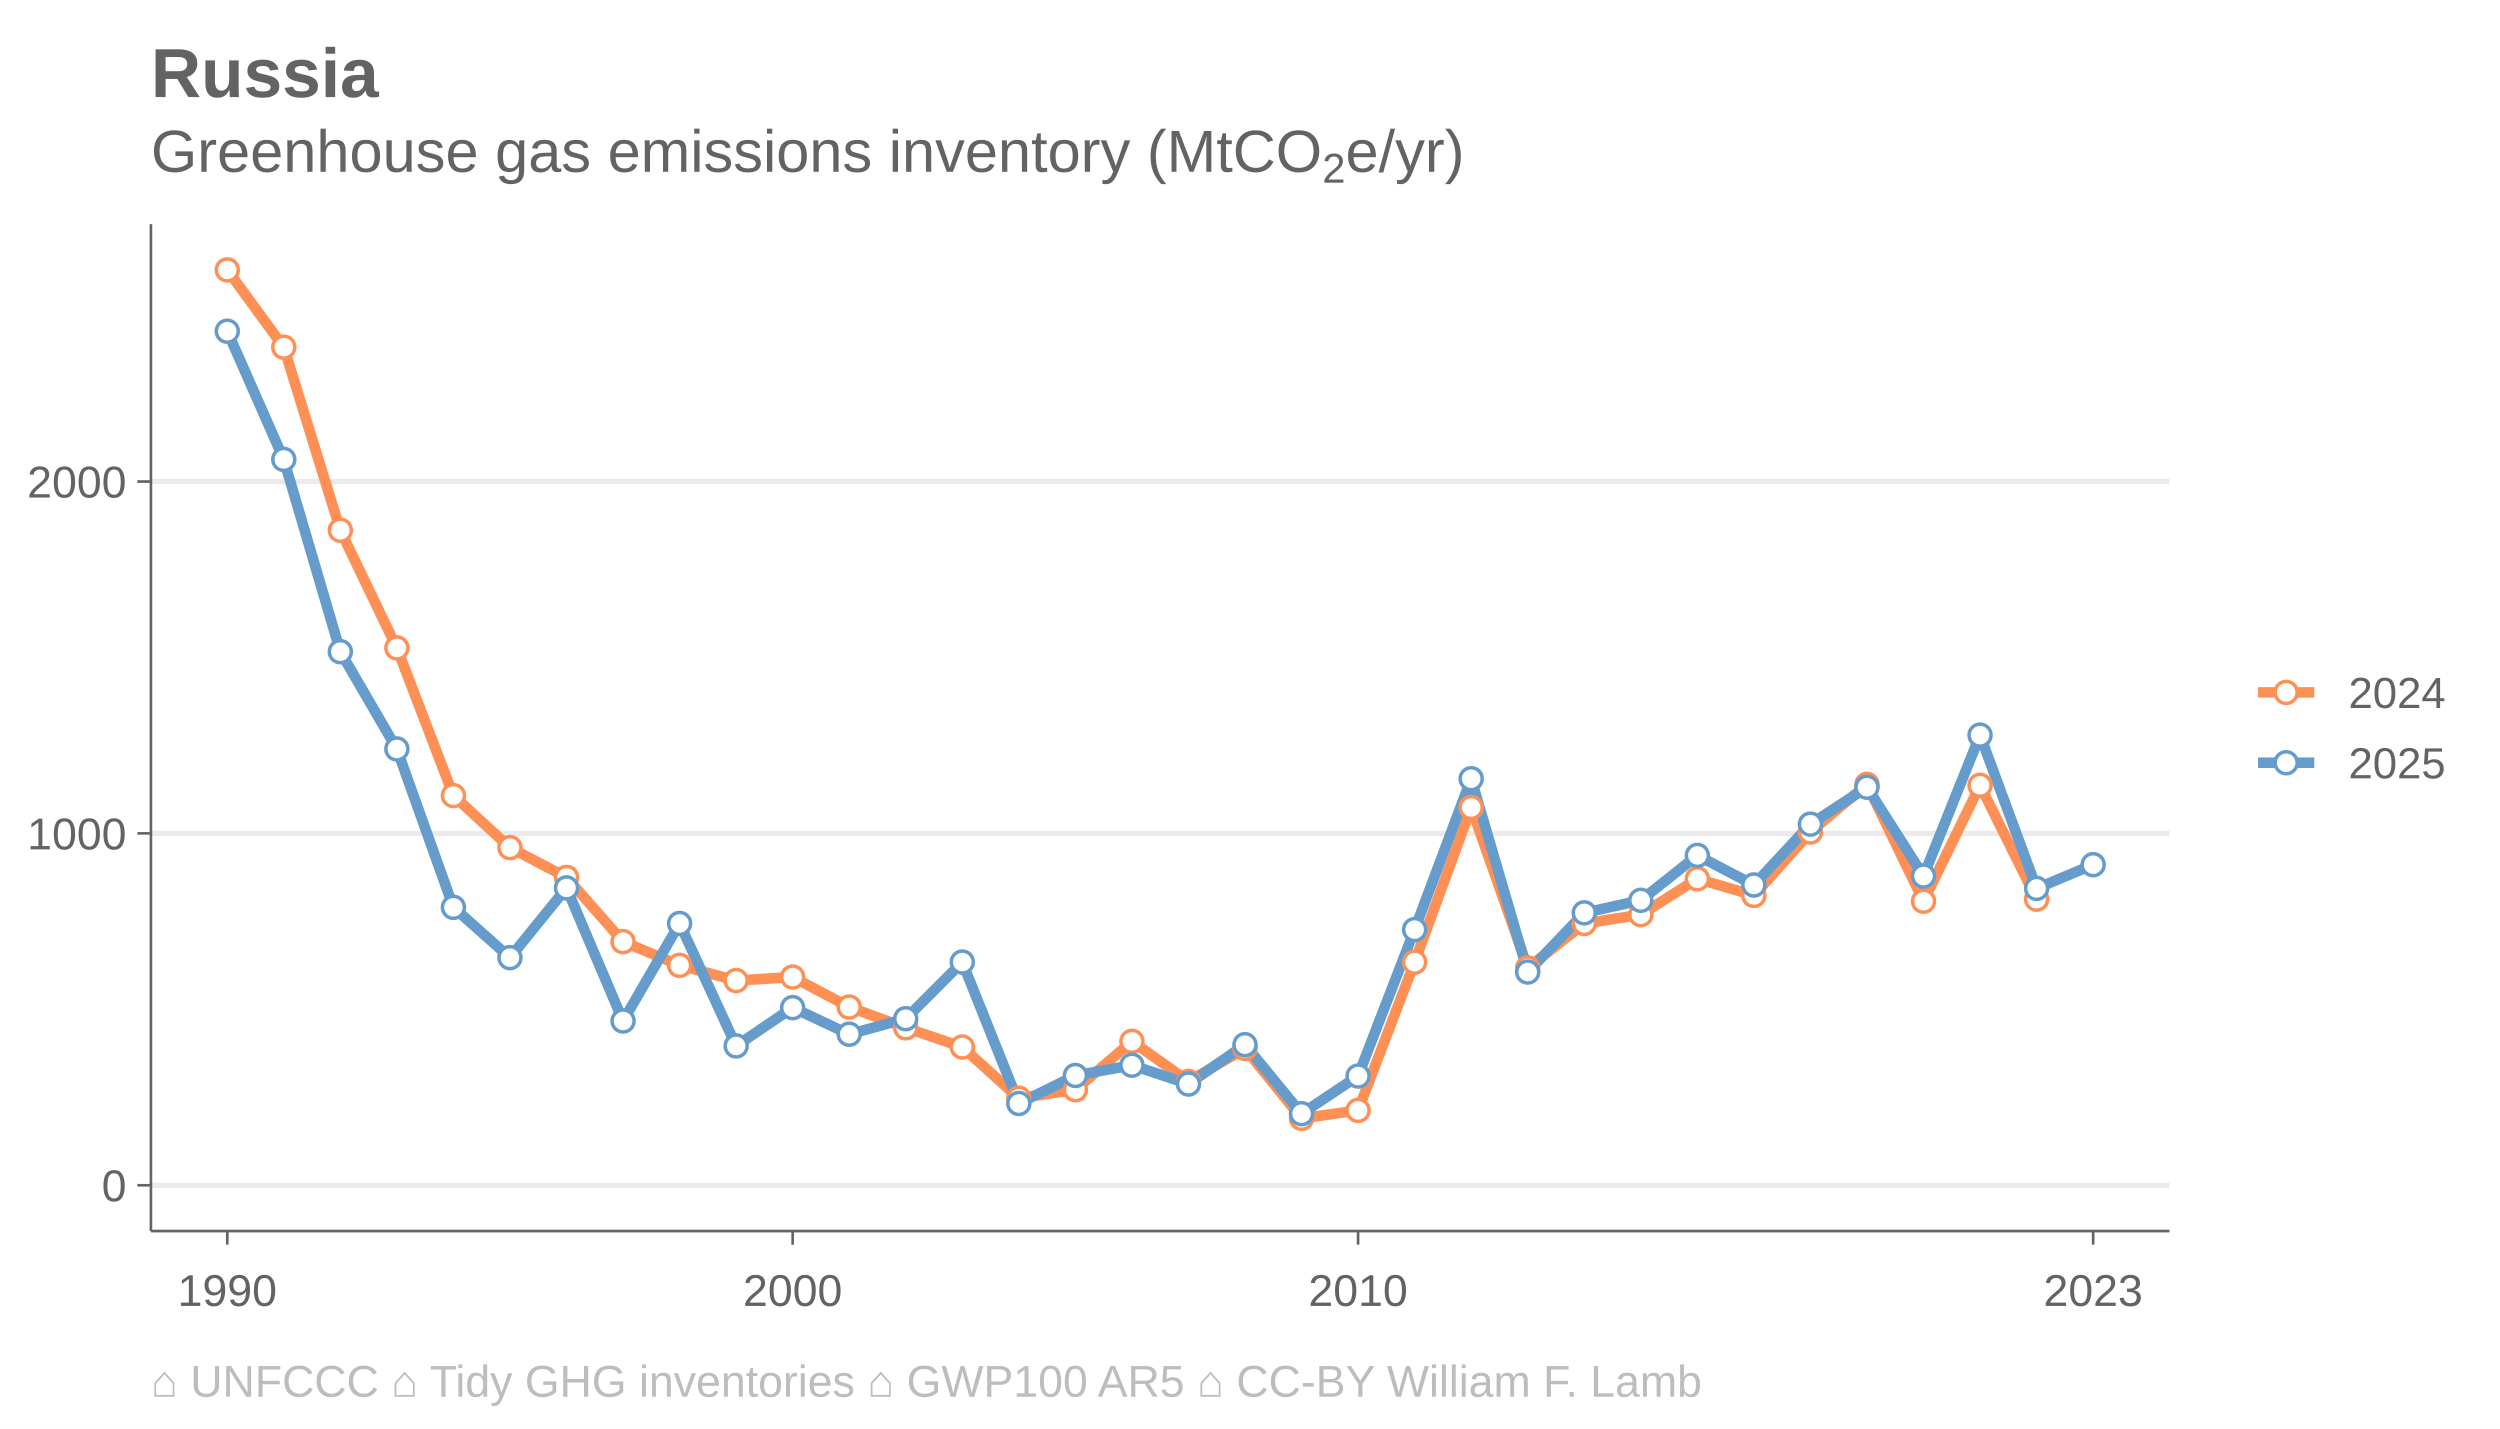
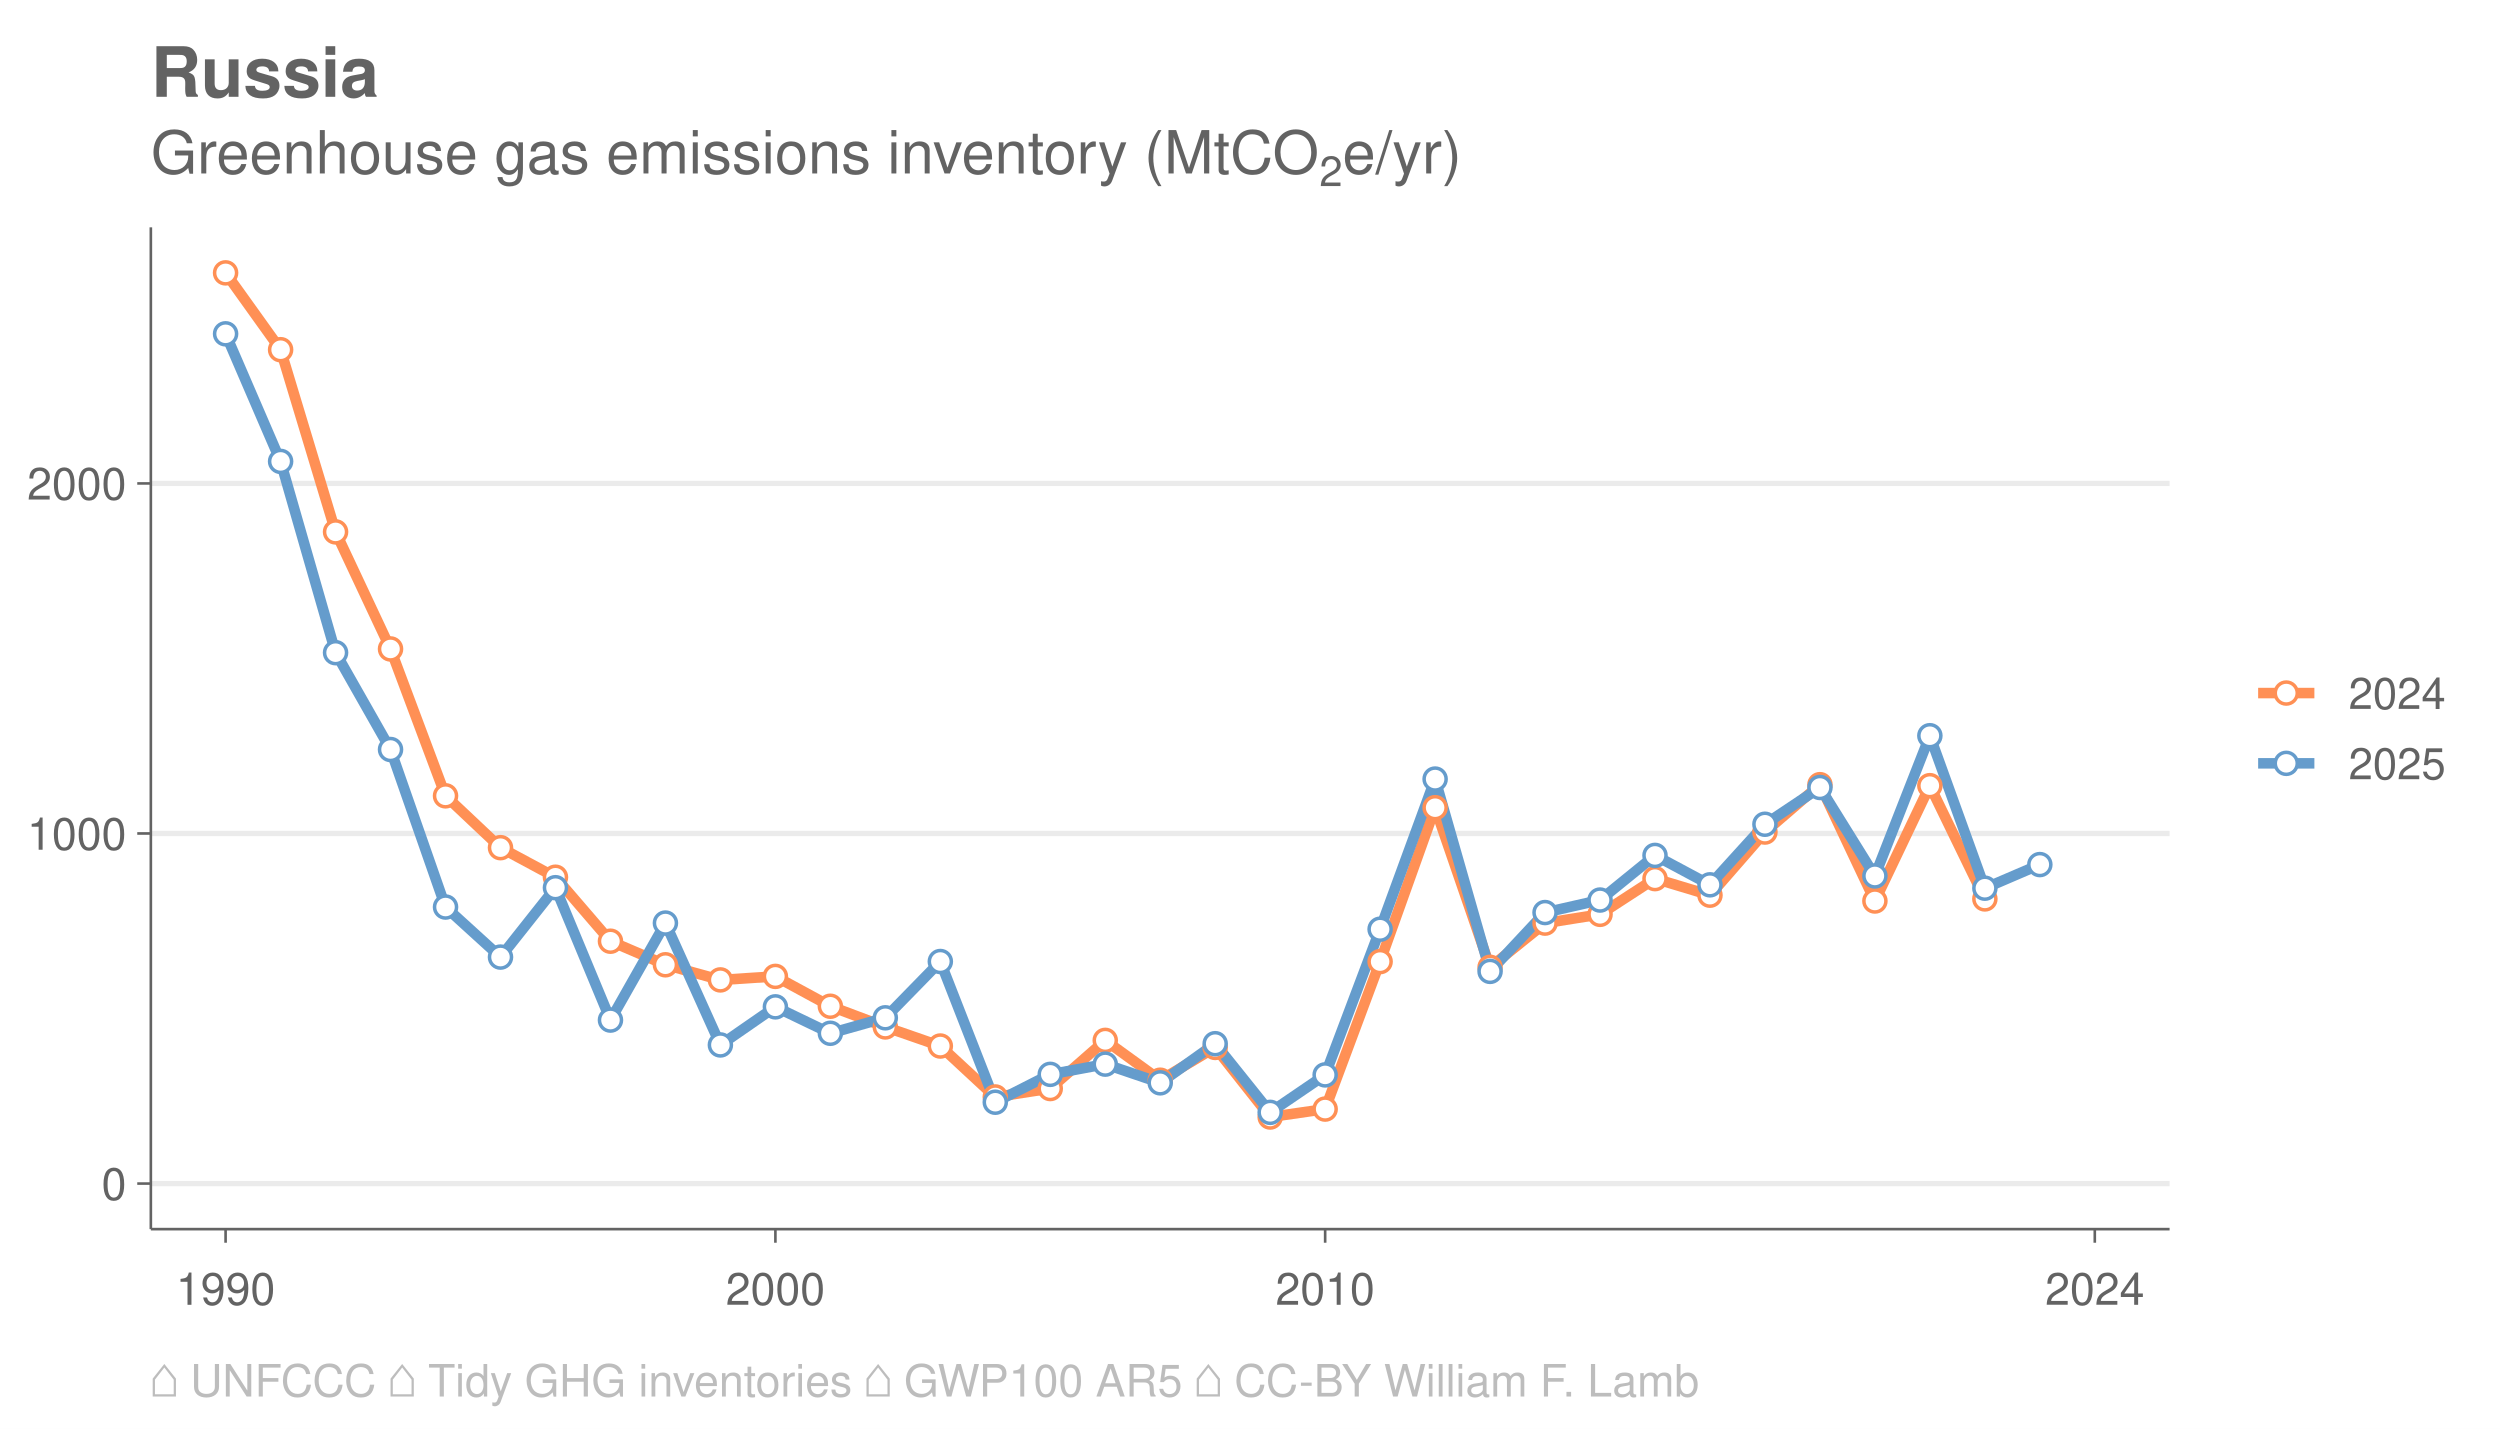
- <svg xmlns="http://www.w3.org/2000/svg" class="svglite" width="504.00pt" height="288.00pt" viewBox="0 0 504.00 288.00">
-   <defs>
-     <style type="text/css">
+ <svg xmlns="http://www.w3.org/2000/svg" width="504.00pt" height="288.00pt" viewBox="0 0 504.00 288.00">
+   <g class="svglite">
+     <defs>
+       <style type="text/css">
    .svglite line, .svglite polyline, .svglite polygon, .svglite path, .svglite rect, .svglite circle {
      fill: none;
      stroke: #000000;
      stroke-linecap: round;
      stroke-linejoin: round;
      stroke-miterlimit: 10.00;
    }
    .svglite text {
      white-space: pre;
    }
+     .svglite g.glyphgroup path {
+       fill: inherit;
+       stroke: none;
+     }
  </style>
-   </defs>
-   <rect width="100%" height="100%" style="stroke: none; fill: #FFFFFF;" />
-   <defs>
-     <clipPath id="cpMC4wMHw1MDQuMDB8MC4wMHwyODguMDA=">
-       <rect x="0.00" y="0.00" width="504.00" height="288.00" />
-     </clipPath>
-   </defs>
-   <g clip-path="url(#cpMC4wMHw1MDQuMDB8MC4wMHwyODguMDA=)">
-     <rect x="0" y="0.00" width="504.00" height="288.00" style="stroke-width: 1.07; stroke: #FFFFFF; fill: #FFFFFF;" />
-   </g>
-   <defs>
-     <clipPath id="cpMzAuNDN8NDM3LjM3fDQ1LjE5fDI0OC4xOA==">
-       <rect x="30.43" y="45.19" width="406.94" height="202.99" />
-     </clipPath>
-   </defs>
-   <g clip-path="url(#cpMzAuNDN8NDM3LjM3fDQ1LjE5fDI0OC4xOA==)">
-     <polyline points="30.43,238.95 437.37,238.95 " style="stroke-width: 1.07; stroke: #EBEBEB; stroke-linecap: butt;" />
-     <polyline points="30.43,168.01 437.37,168.01 " style="stroke-width: 1.07; stroke: #EBEBEB; stroke-linecap: butt;" />
-     <polyline points="30.43,97.08 437.37,97.08 " style="stroke-width: 1.07; stroke: #EBEBEB; stroke-linecap: butt;" />
-     <polyline points="45.82,54.41 57.21,69.99 68.61,106.90 80.01,130.62 91.41,160.39 102.81,170.88 114.21,176.88 125.61,189.84 137.01,194.61 148.41,197.68 159.80,196.97 171.20,203.02 182.60,207.21 194.00,211.08 205.40,221.40 216.80,219.69 228.20,209.94 239.60,218.01 250.99,211.36 262.39,225.46 273.79,223.85 285.19,193.97 296.59,162.78 307.99,195.13 319.39,186.18 330.79,184.40 342.19,177.16 353.58,180.52 364.98,167.73 376.38,158.12 387.78,181.69 399.18,158.32 410.58,181.27 " style="stroke-width: 2.13; stroke: #FF9055; stroke-linecap: butt;" />
-     <polyline points="45.82,66.77 57.21,92.62 68.61,131.38 80.01,150.99 91.41,182.92 102.81,193.06 114.21,179.00 125.61,205.83 137.01,186.17 148.41,210.86 159.80,203.14 171.20,208.50 182.60,205.37 194.00,193.95 205.40,222.46 216.80,216.82 228.20,214.75 239.60,218.54 250.99,210.61 262.39,224.52 273.79,216.93 285.19,187.41 296.59,156.99 307.99,195.96 319.39,184.03 330.79,181.50 342.19,172.45 353.58,178.41 364.98,166.15 376.38,158.70 387.78,176.61 399.18,148.20 410.58,179.10 421.98,174.32 " style="stroke-width: 2.13; stroke: #659CCC; stroke-linecap: butt;" />
-     <circle cx="45.82" cy="54.41" r="2.22" style="stroke-width: 0.71; stroke: #FF9055; fill: #FFFFFF;" />
-     <circle cx="45.82" cy="66.77" r="2.22" style="stroke-width: 0.71; stroke: #659CCC; fill: #FFFFFF;" />
-     <circle cx="57.21" cy="69.99" r="2.22" style="stroke-width: 0.71; stroke: #FF9055; fill: #FFFFFF;" />
-     <circle cx="57.21" cy="92.62" r="2.22" style="stroke-width: 0.71; stroke: #659CCC; fill: #FFFFFF;" />
-     <circle cx="68.61" cy="106.90" r="2.22" style="stroke-width: 0.71; stroke: #FF9055; fill: #FFFFFF;" />
-     <circle cx="68.61" cy="131.38" r="2.22" style="stroke-width: 0.71; stroke: #659CCC; fill: #FFFFFF;" />
-     <circle cx="80.01" cy="130.62" r="2.22" style="stroke-width: 0.71; stroke: #FF9055; fill: #FFFFFF;" />
-     <circle cx="80.01" cy="150.99" r="2.22" style="stroke-width: 0.71; stroke: #659CCC; fill: #FFFFFF;" />
-     <circle cx="91.41" cy="160.39" r="2.22" style="stroke-width: 0.71; stroke: #FF9055; fill: #FFFFFF;" />
-     <circle cx="91.41" cy="182.92" r="2.22" style="stroke-width: 0.71; stroke: #659CCC; fill: #FFFFFF;" />
-     <circle cx="102.81" cy="170.88" r="2.22" style="stroke-width: 0.71; stroke: #FF9055; fill: #FFFFFF;" />
-     <circle cx="102.81" cy="193.06" r="2.22" style="stroke-width: 0.71; stroke: #659CCC; fill: #FFFFFF;" />
-     <circle cx="114.21" cy="176.88" r="2.22" style="stroke-width: 0.71; stroke: #FF9055; fill: #FFFFFF;" />
-     <circle cx="114.21" cy="179.00" r="2.22" style="stroke-width: 0.71; stroke: #659CCC; fill: #FFFFFF;" />
-     <circle cx="125.61" cy="189.84" r="2.22" style="stroke-width: 0.71; stroke: #FF9055; fill: #FFFFFF;" />
-     <circle cx="125.61" cy="205.83" r="2.22" style="stroke-width: 0.71; stroke: #659CCC; fill: #FFFFFF;" />
-     <circle cx="137.01" cy="194.61" r="2.22" style="stroke-width: 0.71; stroke: #FF9055; fill: #FFFFFF;" />
-     <circle cx="137.01" cy="186.17" r="2.22" style="stroke-width: 0.71; stroke: #659CCC; fill: #FFFFFF;" />
-     <circle cx="148.41" cy="197.68" r="2.22" style="stroke-width: 0.71; stroke: #FF9055; fill: #FFFFFF;" />
-     <circle cx="148.41" cy="210.86" r="2.22" style="stroke-width: 0.71; stroke: #659CCC; fill: #FFFFFF;" />
-     <circle cx="159.80" cy="196.97" r="2.22" style="stroke-width: 0.71; stroke: #FF9055; fill: #FFFFFF;" />
-     <circle cx="159.80" cy="203.14" r="2.22" style="stroke-width: 0.71; stroke: #659CCC; fill: #FFFFFF;" />
-     <circle cx="171.20" cy="203.02" r="2.22" style="stroke-width: 0.71; stroke: #FF9055; fill: #FFFFFF;" />
-     <circle cx="171.20" cy="208.50" r="2.22" style="stroke-width: 0.71; stroke: #659CCC; fill: #FFFFFF;" />
-     <circle cx="182.60" cy="207.21" r="2.22" style="stroke-width: 0.71; stroke: #FF9055; fill: #FFFFFF;" />
-     <circle cx="182.60" cy="205.37" r="2.22" style="stroke-width: 0.71; stroke: #659CCC; fill: #FFFFFF;" />
-     <circle cx="194.00" cy="211.08" r="2.22" style="stroke-width: 0.71; stroke: #FF9055; fill: #FFFFFF;" />
-     <circle cx="194.00" cy="193.95" r="2.22" style="stroke-width: 0.71; stroke: #659CCC; fill: #FFFFFF;" />
-     <circle cx="205.40" cy="221.40" r="2.22" style="stroke-width: 0.71; stroke: #FF9055; fill: #FFFFFF;" />
-     <circle cx="205.40" cy="222.46" r="2.22" style="stroke-width: 0.71; stroke: #659CCC; fill: #FFFFFF;" />
-     <circle cx="216.80" cy="219.69" r="2.22" style="stroke-width: 0.71; stroke: #FF9055; fill: #FFFFFF;" />
-     <circle cx="216.80" cy="216.82" r="2.22" style="stroke-width: 0.71; stroke: #659CCC; fill: #FFFFFF;" />
-     <circle cx="228.20" cy="209.94" r="2.22" style="stroke-width: 0.71; stroke: #FF9055; fill: #FFFFFF;" />
-     <circle cx="228.20" cy="214.75" r="2.22" style="stroke-width: 0.71; stroke: #659CCC; fill: #FFFFFF;" />
-     <circle cx="239.60" cy="218.01" r="2.22" style="stroke-width: 0.71; stroke: #FF9055; fill: #FFFFFF;" />
-     <circle cx="239.60" cy="218.54" r="2.22" style="stroke-width: 0.71; stroke: #659CCC; fill: #FFFFFF;" />
-     <circle cx="250.99" cy="211.36" r="2.22" style="stroke-width: 0.71; stroke: #FF9055; fill: #FFFFFF;" />
-     <circle cx="250.99" cy="210.61" r="2.22" style="stroke-width: 0.71; stroke: #659CCC; fill: #FFFFFF;" />
-     <circle cx="262.39" cy="225.46" r="2.22" style="stroke-width: 0.71; stroke: #FF9055; fill: #FFFFFF;" />
-     <circle cx="262.39" cy="224.52" r="2.22" style="stroke-width: 0.71; stroke: #659CCC; fill: #FFFFFF;" />
-     <circle cx="273.79" cy="223.85" r="2.22" style="stroke-width: 0.71; stroke: #FF9055; fill: #FFFFFF;" />
-     <circle cx="273.79" cy="216.93" r="2.22" style="stroke-width: 0.71; stroke: #659CCC; fill: #FFFFFF;" />
-     <circle cx="285.19" cy="193.97" r="2.22" style="stroke-width: 0.71; stroke: #FF9055; fill: #FFFFFF;" />
-     <circle cx="285.19" cy="187.41" r="2.22" style="stroke-width: 0.71; stroke: #659CCC; fill: #FFFFFF;" />
-     <circle cx="296.59" cy="162.78" r="2.22" style="stroke-width: 0.71; stroke: #FF9055; fill: #FFFFFF;" />
-     <circle cx="296.59" cy="156.99" r="2.22" style="stroke-width: 0.71; stroke: #659CCC; fill: #FFFFFF;" />
-     <circle cx="307.99" cy="195.13" r="2.22" style="stroke-width: 0.71; stroke: #FF9055; fill: #FFFFFF;" />
-     <circle cx="307.99" cy="195.96" r="2.22" style="stroke-width: 0.71; stroke: #659CCC; fill: #FFFFFF;" />
-     <circle cx="319.39" cy="186.18" r="2.22" style="stroke-width: 0.71; stroke: #FF9055; fill: #FFFFFF;" />
-     <circle cx="319.39" cy="184.03" r="2.22" style="stroke-width: 0.71; stroke: #659CCC; fill: #FFFFFF;" />
-     <circle cx="330.79" cy="184.40" r="2.22" style="stroke-width: 0.71; stroke: #FF9055; fill: #FFFFFF;" />
-     <circle cx="330.79" cy="181.50" r="2.22" style="stroke-width: 0.71; stroke: #659CCC; fill: #FFFFFF;" />
-     <circle cx="342.19" cy="177.16" r="2.22" style="stroke-width: 0.71; stroke: #FF9055; fill: #FFFFFF;" />
-     <circle cx="342.19" cy="172.45" r="2.22" style="stroke-width: 0.71; stroke: #659CCC; fill: #FFFFFF;" />
-     <circle cx="353.58" cy="180.52" r="2.22" style="stroke-width: 0.71; stroke: #FF9055; fill: #FFFFFF;" />
-     <circle cx="353.58" cy="178.41" r="2.22" style="stroke-width: 0.71; stroke: #659CCC; fill: #FFFFFF;" />
-     <circle cx="364.98" cy="167.73" r="2.22" style="stroke-width: 0.71; stroke: #FF9055; fill: #FFFFFF;" />
-     <circle cx="364.98" cy="166.15" r="2.22" style="stroke-width: 0.71; stroke: #659CCC; fill: #FFFFFF;" />
-     <circle cx="376.38" cy="158.12" r="2.22" style="stroke-width: 0.71; stroke: #FF9055; fill: #FFFFFF;" />
-     <circle cx="376.38" cy="158.70" r="2.22" style="stroke-width: 0.71; stroke: #659CCC; fill: #FFFFFF;" />
-     <circle cx="387.78" cy="181.69" r="2.22" style="stroke-width: 0.71; stroke: #FF9055; fill: #FFFFFF;" />
-     <circle cx="387.78" cy="176.61" r="2.22" style="stroke-width: 0.71; stroke: #659CCC; fill: #FFFFFF;" />
-     <circle cx="399.18" cy="158.32" r="2.22" style="stroke-width: 0.71; stroke: #FF9055; fill: #FFFFFF;" />
-     <circle cx="399.18" cy="148.20" r="2.22" style="stroke-width: 0.71; stroke: #659CCC; fill: #FFFFFF;" />
-     <circle cx="410.58" cy="181.27" r="2.22" style="stroke-width: 0.71; stroke: #FF9055; fill: #FFFFFF;" />
-     <circle cx="410.58" cy="179.10" r="2.22" style="stroke-width: 0.71; stroke: #659CCC; fill: #FFFFFF;" />
-     <circle cx="421.98" cy="174.32" r="2.22" style="stroke-width: 0.71; stroke: #659CCC; fill: #FFFFFF;" />
-   </g>
-   <g clip-path="url(#cpMC4wMHw1MDQuMDB8MC4wMHwyODguMDA=)">
-     <polyline points="30.43,248.18 30.43,45.19 " style="stroke-width: 0.53; stroke: #636363; stroke-linecap: butt;" />
-     <text x="25.50" y="242.17" text-anchor="end" style="font-size: 9.00px;fill: #636363; font-family: &quot;Arial&quot;;" textLength="5.00px" lengthAdjust="spacingAndGlyphs">0</text>
-     <text x="25.50" y="171.24" text-anchor="end" style="font-size: 9.00px;fill: #636363; font-family: &quot;Arial&quot;;" textLength="20.02px" lengthAdjust="spacingAndGlyphs">1000</text>
-     <text x="25.50" y="100.30" text-anchor="end" style="font-size: 9.00px;fill: #636363; font-family: &quot;Arial&quot;;" textLength="20.02px" lengthAdjust="spacingAndGlyphs">2000</text>
-     <polyline points="27.69,238.95 30.43,238.95 " style="stroke-width: 0.53; stroke: #636363; stroke-linecap: butt;" />
-     <polyline points="27.69,168.01 30.43,168.01 " style="stroke-width: 0.53; stroke: #636363; stroke-linecap: butt;" />
-     <polyline points="27.69,97.08 30.43,97.08 " style="stroke-width: 0.53; stroke: #636363; stroke-linecap: butt;" />
-     <polyline points="30.43,248.18 437.37,248.18 " style="stroke-width: 0.53; stroke: #636363; stroke-linecap: butt;" />
-     <polyline points="45.82,250.92 45.82,248.18 " style="stroke-width: 0.53; stroke: #636363; stroke-linecap: butt;" />
-     <polyline points="159.80,250.92 159.80,248.18 " style="stroke-width: 0.53; stroke: #636363; stroke-linecap: butt;" />
-     <polyline points="273.79,250.92 273.79,248.18 " style="stroke-width: 0.53; stroke: #636363; stroke-linecap: butt;" />
-     <polyline points="421.98,250.92 421.98,248.18 " style="stroke-width: 0.53; stroke: #636363; stroke-linecap: butt;" />
-     <text x="45.82" y="263.28" text-anchor="middle" style="font-size: 9.00px;fill: #636363; font-family: &quot;Arial&quot;;" textLength="20.02px" lengthAdjust="spacingAndGlyphs">1990</text>
-     <text x="159.80" y="263.28" text-anchor="middle" style="font-size: 9.00px;fill: #636363; font-family: &quot;Arial&quot;;" textLength="20.02px" lengthAdjust="spacingAndGlyphs">2000</text>
-     <text x="273.79" y="263.28" text-anchor="middle" style="font-size: 9.00px;fill: #636363; font-family: &quot;Arial&quot;;" textLength="20.02px" lengthAdjust="spacingAndGlyphs">2010</text>
-     <text x="421.98" y="263.28" text-anchor="middle" style="font-size: 9.00px;fill: #636363; font-family: &quot;Arial&quot;;" textLength="20.02px" lengthAdjust="spacingAndGlyphs">2023</text>
-     <rect x="448.32" y="127.03" width="50.20" height="39.31" style="stroke-width: 1.07; stroke: none; fill: #FFFFFF;" />
-     <line x1="455.22" y1="139.59" x2="466.56" y2="139.59" style="stroke-width: 2.13; stroke: #FF9055; stroke-linecap: butt;" />
-     <circle cx="460.89" cy="139.59" r="2.22" style="stroke-width: 0.71; stroke: #FF9055; fill: #FFFFFF;" />
-     <line x1="455.22" y1="153.77" x2="466.56" y2="153.77" style="stroke-width: 2.13; stroke: #659CCC; stroke-linecap: butt;" />
-     <circle cx="460.89" cy="153.77" r="2.22" style="stroke-width: 0.71; stroke: #659CCC; fill: #FFFFFF;" />
-     <text x="473.46" y="142.74" style="font-size: 8.80px;fill: #636363; font-family: &quot;Arial&quot;;" textLength="19.58px" lengthAdjust="spacingAndGlyphs">2024</text>
-     <text x="473.46" y="156.92" style="font-size: 8.80px;fill: #636363; font-family: &quot;Arial&quot;;" textLength="19.58px" lengthAdjust="spacingAndGlyphs">2025</text>
-     <text x="30.43" y="34.64" style="font-size: 12.00px;fill: #636363; font-family: &quot;Arial&quot;;" textLength="236.15px" lengthAdjust="spacingAndGlyphs">Greenhouse gas emissions inventory (MtCO</text>
-     <text x="266.58" y="36.82" style="font-size: 8.40px;fill: #636363; font-family: &quot;Arial&quot;;" textLength="4.67px" lengthAdjust="spacingAndGlyphs">2</text>
-     <text x="271.25" y="34.64" style="font-size: 12.00px;fill: #636363; font-family: &quot;Arial&quot;;" textLength="24.00px" lengthAdjust="spacingAndGlyphs">e/yr)</text>
-     <text x="30.43" y="19.57" style="font-size: 14.00px; font-weight: bold;fill: #636363; font-family: &quot;Arial&quot;;" textLength="45.89px" lengthAdjust="spacingAndGlyphs">Russia</text>
-     <text x="30.43" y="281.58" style="font-size: 9.00px;fill: #BDBDBD; font-family: &quot;Arial&quot;;" textLength="327.62px" lengthAdjust="spacingAndGlyphs">⌂ UNFCCC   ⌂ Tidy GHG inventories   ⌂ GWP100 AR5   ⌂ CC-BY William F. Lamb</text>
+     </defs>
+     <rect width="100%" height="100%" style="stroke: none; fill: #FFFFFF;" />
+     <defs>
+       <clipPath id="cpMC4wMHw1MDQuMDB8MC4wMHwyODguMDA=">
+         <rect x="0.00" y="0.00" width="504.00" height="288.00" />
+       </clipPath>
+     </defs>
+     <g clip-path="url(#cpMC4wMHw1MDQuMDB8MC4wMHwyODguMDA=)">
+       <rect x="0.00" y="0.00" width="504.00" height="288.00" style="stroke-width: 1.07; stroke: #FFFFFF; fill: #FFFFFF;" />
+     </g>
+     <defs>
+       <clipPath id="cpMzAuNDF8NDM3LjM5fDQ1LjgzfDI0Ny43OQ==">
+         <rect x="30.41" y="45.83" width="406.98" height="201.96" />
+       </clipPath>
+     </defs>
+     <g clip-path="url(#cpMzAuNDF8NDM3LjM5fDQ1LjgzfDI0Ny43OQ==)">
+       <polyline points="30.41,238.61 437.39,238.61 " style="stroke-width: 1.07; stroke: #EBEBEB; stroke-linecap: butt;" />
+       <polyline points="30.41,168.03 437.39,168.03 " style="stroke-width: 1.07; stroke: #EBEBEB; stroke-linecap: butt;" />
+       <polyline points="30.41,97.46 437.39,97.46 " style="stroke-width: 1.07; stroke: #EBEBEB; stroke-linecap: butt;" />
+       <polyline points="45.48,55.01 56.57,70.50 67.65,107.23 78.73,130.83 89.82,160.44 100.90,170.89 111.98,176.85 123.07,189.75 134.15,194.50 145.23,197.55 156.32,196.84 167.40,202.86 178.48,207.03 189.57,210.88 200.65,221.15 211.73,219.45 222.82,209.74 233.90,217.77 244.98,211.16 256.07,225.19 267.15,223.59 278.23,193.86 289.32,162.83 300.40,195.01 311.48,186.10 322.57,184.33 333.65,177.13 344.73,180.47 355.81,167.74 366.90,158.19 377.98,181.64 389.06,158.39 400.15,181.22 " style="stroke-width: 2.13; stroke: #FF9055; stroke-linecap: butt;" />
+       <polyline points="45.48,67.30 56.57,93.02 67.65,131.58 78.73,151.10 89.82,182.86 100.90,192.95 111.98,178.96 123.07,205.65 134.15,186.09 145.23,210.66 156.32,202.98 167.40,208.31 178.48,205.19 189.57,193.84 200.65,222.21 211.73,216.59 222.82,214.53 233.90,218.30 244.98,210.41 256.07,224.25 267.15,216.70 278.23,187.33 289.32,157.06 300.40,195.83 311.48,183.97 322.57,181.45 333.65,172.45 344.73,178.38 355.81,166.17 366.90,158.76 377.98,176.59 389.06,148.32 400.15,179.06 411.23,174.30 " style="stroke-width: 2.13; stroke: #659CCC; stroke-linecap: butt;" />
+       <circle cx="45.48" cy="55.01" r="2.22" style="stroke-width: 0.71; stroke: #FF9055; fill: #FFFFFF;" />
+       <circle cx="45.48" cy="67.30" r="2.22" style="stroke-width: 0.71; stroke: #659CCC; fill: #FFFFFF;" />
+       <circle cx="56.57" cy="70.50" r="2.22" style="stroke-width: 0.71; stroke: #FF9055; fill: #FFFFFF;" />
+       <circle cx="56.57" cy="93.02" r="2.22" style="stroke-width: 0.71; stroke: #659CCC; fill: #FFFFFF;" />
+       <circle cx="67.65" cy="107.23" r="2.22" style="stroke-width: 0.71; stroke: #FF9055; fill: #FFFFFF;" />
+       <circle cx="67.65" cy="131.58" r="2.22" style="stroke-width: 0.71; stroke: #659CCC; fill: #FFFFFF;" />
+       <circle cx="78.73" cy="130.83" r="2.22" style="stroke-width: 0.71; stroke: #FF9055; fill: #FFFFFF;" />
+       <circle cx="78.73" cy="151.10" r="2.22" style="stroke-width: 0.71; stroke: #659CCC; fill: #FFFFFF;" />
+       <circle cx="89.82" cy="160.44" r="2.22" style="stroke-width: 0.71; stroke: #FF9055; fill: #FFFFFF;" />
+       <circle cx="89.82" cy="182.86" r="2.22" style="stroke-width: 0.71; stroke: #659CCC; fill: #FFFFFF;" />
+       <circle cx="100.90" cy="170.89" r="2.22" style="stroke-width: 0.71; stroke: #FF9055; fill: #FFFFFF;" />
+       <circle cx="100.90" cy="192.95" r="2.22" style="stroke-width: 0.71; stroke: #659CCC; fill: #FFFFFF;" />
+       <circle cx="111.98" cy="176.85" r="2.22" style="stroke-width: 0.71; stroke: #FF9055; fill: #FFFFFF;" />
+       <circle cx="111.98" cy="178.96" r="2.22" style="stroke-width: 0.71; stroke: #659CCC; fill: #FFFFFF;" />
+       <circle cx="123.07" cy="189.75" r="2.22" style="stroke-width: 0.71; stroke: #FF9055; fill: #FFFFFF;" />
+       <circle cx="123.07" cy="205.65" r="2.22" style="stroke-width: 0.71; stroke: #659CCC; fill: #FFFFFF;" />
+       <circle cx="134.15" cy="194.50" r="2.22" style="stroke-width: 0.71; stroke: #FF9055; fill: #FFFFFF;" />
+       <circle cx="134.15" cy="186.09" r="2.22" style="stroke-width: 0.71; stroke: #659CCC; fill: #FFFFFF;" />
+       <circle cx="145.23" cy="197.55" r="2.22" style="stroke-width: 0.71; stroke: #FF9055; fill: #FFFFFF;" />
+       <circle cx="145.23" cy="210.66" r="2.22" style="stroke-width: 0.71; stroke: #659CCC; fill: #FFFFFF;" />
+       <circle cx="156.32" cy="196.84" r="2.22" style="stroke-width: 0.71; stroke: #FF9055; fill: #FFFFFF;" />
+       <circle cx="156.32" cy="202.98" r="2.22" style="stroke-width: 0.71; stroke: #659CCC; fill: #FFFFFF;" />
+       <circle cx="167.40" cy="202.86" r="2.22" style="stroke-width: 0.71; stroke: #FF9055; fill: #FFFFFF;" />
+       <circle cx="167.40" cy="208.31" r="2.22" style="stroke-width: 0.71; stroke: #659CCC; fill: #FFFFFF;" />
+       <circle cx="178.48" cy="207.03" r="2.22" style="stroke-width: 0.71; stroke: #FF9055; fill: #FFFFFF;" />
+       <circle cx="178.48" cy="205.19" r="2.22" style="stroke-width: 0.71; stroke: #659CCC; fill: #FFFFFF;" />
+       <circle cx="189.57" cy="210.88" r="2.22" style="stroke-width: 0.71; stroke: #FF9055; fill: #FFFFFF;" />
+       <circle cx="189.57" cy="193.84" r="2.22" style="stroke-width: 0.71; stroke: #659CCC; fill: #FFFFFF;" />
+       <circle cx="200.65" cy="221.15" r="2.22" style="stroke-width: 0.71; stroke: #FF9055; fill: #FFFFFF;" />
+       <circle cx="200.65" cy="222.21" r="2.22" style="stroke-width: 0.71; stroke: #659CCC; fill: #FFFFFF;" />
+       <circle cx="211.73" cy="219.45" r="2.22" style="stroke-width: 0.71; stroke: #FF9055; fill: #FFFFFF;" />
+       <circle cx="211.73" cy="216.59" r="2.22" style="stroke-width: 0.71; stroke: #659CCC; fill: #FFFFFF;" />
+       <circle cx="222.82" cy="209.74" r="2.22" style="stroke-width: 0.71; stroke: #FF9055; fill: #FFFFFF;" />
+       <circle cx="222.82" cy="214.53" r="2.22" style="stroke-width: 0.71; stroke: #659CCC; fill: #FFFFFF;" />
+       <circle cx="233.90" cy="217.77" r="2.22" style="stroke-width: 0.71; stroke: #FF9055; fill: #FFFFFF;" />
+       <circle cx="233.90" cy="218.30" r="2.22" style="stroke-width: 0.71; stroke: #659CCC; fill: #FFFFFF;" />
+       <circle cx="244.98" cy="211.16" r="2.22" style="stroke-width: 0.71; stroke: #FF9055; fill: #FFFFFF;" />
+       <circle cx="244.98" cy="210.41" r="2.22" style="stroke-width: 0.71; stroke: #659CCC; fill: #FFFFFF;" />
+       <circle cx="256.07" cy="225.19" r="2.22" style="stroke-width: 0.71; stroke: #FF9055; fill: #FFFFFF;" />
+       <circle cx="256.07" cy="224.25" r="2.22" style="stroke-width: 0.71; stroke: #659CCC; fill: #FFFFFF;" />
+       <circle cx="267.15" cy="223.59" r="2.22" style="stroke-width: 0.71; stroke: #FF9055; fill: #FFFFFF;" />
+       <circle cx="267.15" cy="216.70" r="2.22" style="stroke-width: 0.71; stroke: #659CCC; fill: #FFFFFF;" />
+       <circle cx="278.23" cy="193.86" r="2.22" style="stroke-width: 0.71; stroke: #FF9055; fill: #FFFFFF;" />
+       <circle cx="278.23" cy="187.33" r="2.22" style="stroke-width: 0.71; stroke: #659CCC; fill: #FFFFFF;" />
+       <circle cx="289.32" cy="162.83" r="2.22" style="stroke-width: 0.71; stroke: #FF9055; fill: #FFFFFF;" />
+       <circle cx="289.32" cy="157.06" r="2.22" style="stroke-width: 0.71; stroke: #659CCC; fill: #FFFFFF;" />
+       <circle cx="300.40" cy="195.01" r="2.22" style="stroke-width: 0.71; stroke: #FF9055; fill: #FFFFFF;" />
+       <circle cx="300.40" cy="195.83" r="2.22" style="stroke-width: 0.71; stroke: #659CCC; fill: #FFFFFF;" />
+       <circle cx="311.48" cy="186.10" r="2.22" style="stroke-width: 0.71; stroke: #FF9055; fill: #FFFFFF;" />
+       <circle cx="311.48" cy="183.97" r="2.22" style="stroke-width: 0.71; stroke: #659CCC; fill: #FFFFFF;" />
+       <circle cx="322.57" cy="184.33" r="2.22" style="stroke-width: 0.71; stroke: #FF9055; fill: #FFFFFF;" />
+       <circle cx="322.57" cy="181.45" r="2.22" style="stroke-width: 0.71; stroke: #659CCC; fill: #FFFFFF;" />
+       <circle cx="333.65" cy="177.13" r="2.22" style="stroke-width: 0.71; stroke: #FF9055; fill: #FFFFFF;" />
+       <circle cx="333.65" cy="172.45" r="2.22" style="stroke-width: 0.71; stroke: #659CCC; fill: #FFFFFF;" />
+       <circle cx="344.73" cy="180.47" r="2.22" style="stroke-width: 0.71; stroke: #FF9055; fill: #FFFFFF;" />
+       <circle cx="344.73" cy="178.38" r="2.22" style="stroke-width: 0.71; stroke: #659CCC; fill: #FFFFFF;" />
+       <circle cx="355.81" cy="167.74" r="2.22" style="stroke-width: 0.71; stroke: #FF9055; fill: #FFFFFF;" />
+       <circle cx="355.81" cy="166.17" r="2.22" style="stroke-width: 0.71; stroke: #659CCC; fill: #FFFFFF;" />
+       <circle cx="366.90" cy="158.19" r="2.22" style="stroke-width: 0.71; stroke: #FF9055; fill: #FFFFFF;" />
+       <circle cx="366.90" cy="158.76" r="2.22" style="stroke-width: 0.71; stroke: #659CCC; fill: #FFFFFF;" />
+       <circle cx="377.98" cy="181.64" r="2.22" style="stroke-width: 0.71; stroke: #FF9055; fill: #FFFFFF;" />
+       <circle cx="377.98" cy="176.59" r="2.22" style="stroke-width: 0.71; stroke: #659CCC; fill: #FFFFFF;" />
+       <circle cx="389.06" cy="158.39" r="2.22" style="stroke-width: 0.71; stroke: #FF9055; fill: #FFFFFF;" />
+       <circle cx="389.06" cy="148.32" r="2.22" style="stroke-width: 0.71; stroke: #659CCC; fill: #FFFFFF;" />
+       <circle cx="400.15" cy="181.22" r="2.22" style="stroke-width: 0.71; stroke: #FF9055; fill: #FFFFFF;" />
+       <circle cx="400.15" cy="179.06" r="2.22" style="stroke-width: 0.71; stroke: #659CCC; fill: #FFFFFF;" />
+       <circle cx="411.23" cy="174.30" r="2.22" style="stroke-width: 0.71; stroke: #659CCC; fill: #FFFFFF;" />
+     </g>
+     <g clip-path="url(#cpMC4wMHw1MDQuMDB8MC4wMHwyODguMDA=)">
+       <polyline points="30.41,247.79 30.41,45.83 " style="stroke-width: 0.53; stroke: #636363; stroke-linecap: butt;" />
+       <text x="25.48" y="241.89" text-anchor="end" style="font-size: 9.00px;fill: #636363; font-family: &quot;Nimbus Sans&quot;;" textLength="5.00px" lengthAdjust="spacingAndGlyphs">0</text>
+       <text x="25.48" y="171.31" text-anchor="end" style="font-size: 9.00px;fill: #636363; font-family: &quot;Nimbus Sans&quot;;" textLength="20.00px" lengthAdjust="spacingAndGlyphs">1000</text>
+       <text x="25.48" y="100.73" text-anchor="end" style="font-size: 9.00px;fill: #636363; font-family: &quot;Nimbus Sans&quot;;" textLength="20.00px" lengthAdjust="spacingAndGlyphs">2000</text>
+       <polyline points="27.67,238.61 30.41,238.61 " style="stroke-width: 0.53; stroke: #636363; stroke-linecap: butt;" />
+       <polyline points="27.67,168.03 30.41,168.03 " style="stroke-width: 0.53; stroke: #636363; stroke-linecap: butt;" />
+       <polyline points="27.67,97.46 30.41,97.46 " style="stroke-width: 0.53; stroke: #636363; stroke-linecap: butt;" />
+       <polyline points="30.41,247.79 437.39,247.79 " style="stroke-width: 0.53; stroke: #636363; stroke-linecap: butt;" />
+       <polyline points="45.48,250.53 45.48,247.79 " style="stroke-width: 0.53; stroke: #636363; stroke-linecap: butt;" />
+       <polyline points="156.32,250.53 156.32,247.79 " style="stroke-width: 0.53; stroke: #636363; stroke-linecap: butt;" />
+       <polyline points="267.15,250.53 267.15,247.79 " style="stroke-width: 0.53; stroke: #636363; stroke-linecap: butt;" />
+       <polyline points="422.31,250.53 422.31,247.79 " style="stroke-width: 0.53; stroke: #636363; stroke-linecap: butt;" />
+       <text x="45.48" y="263.05" text-anchor="middle" style="font-size: 9.00px;fill: #636363; font-family: &quot;Nimbus Sans&quot;;" textLength="20.00px" lengthAdjust="spacingAndGlyphs">1990</text>
+       <text x="156.32" y="263.05" text-anchor="middle" style="font-size: 9.00px;fill: #636363; font-family: &quot;Nimbus Sans&quot;;" textLength="20.00px" lengthAdjust="spacingAndGlyphs">2000</text>
+       <text x="267.15" y="263.05" text-anchor="middle" style="font-size: 9.00px;fill: #636363; font-family: &quot;Nimbus Sans&quot;;" textLength="20.00px" lengthAdjust="spacingAndGlyphs">2010</text>
+       <text x="422.31" y="263.05" text-anchor="middle" style="font-size: 9.00px;fill: #636363; font-family: &quot;Nimbus Sans&quot;;" textLength="20.00px" lengthAdjust="spacingAndGlyphs">2024</text>
+       <rect x="448.35" y="127.15" width="50.17" height="39.31" style="stroke-width: 1.07; stroke: none; fill: #FFFFFF;" />
+       <line x1="455.24" y1="139.72" x2="466.58" y2="139.72" style="stroke-width: 2.13; stroke: #FF9055; stroke-linecap: butt;" />
+       <circle cx="460.91" cy="139.72" r="2.22" style="stroke-width: 0.71; stroke: #FF9055; fill: #FFFFFF;" />
+       <line x1="455.24" y1="153.89" x2="466.58" y2="153.89" style="stroke-width: 2.13; stroke: #659CCC; stroke-linecap: butt;" />
+       <circle cx="460.91" cy="153.89" r="2.22" style="stroke-width: 0.71; stroke: #659CCC; fill: #FFFFFF;" />
+       <text x="473.48" y="142.93" style="font-size: 8.80px;fill: #636363; font-family: &quot;Nimbus Sans&quot;;" textLength="19.56px" lengthAdjust="spacingAndGlyphs">2024</text>
+       <text x="473.48" y="157.10" style="font-size: 8.80px;fill: #636363; font-family: &quot;Nimbus Sans&quot;;" textLength="19.56px" lengthAdjust="spacingAndGlyphs">2025</text>
+       <text x="30.41" y="34.98" style="font-size: 12.00px;fill: #636363; font-family: &quot;Nimbus Sans&quot;;" textLength="235.58px" lengthAdjust="spacingAndGlyphs">Greenhouse gas emissions inventory (MtCO</text>
+       <text x="265.99" y="37.53" style="font-size: 8.40px;fill: #636363; font-family: &quot;Nimbus Sans&quot;;" textLength="4.67px" lengthAdjust="spacingAndGlyphs">2</text>
+       <text x="270.65" y="34.98" style="font-size: 12.00px;fill: #636363; font-family: &quot;Nimbus Sans&quot;;" textLength="24.05px" lengthAdjust="spacingAndGlyphs">e/yr)</text>
+       <text x="30.41" y="19.52" style="font-size: 14.00px; font-weight: bold;fill: #636363; font-family: &quot;Nimbus Sans&quot;;" textLength="45.94px" lengthAdjust="spacingAndGlyphs">Russia</text>
+       <text x="30.41" y="281.54" style="font-size: 9.00px;fill: #BDBDBD; font-family: &quot;Nimbus Sans&quot;;" textLength="327.12px" lengthAdjust="spacingAndGlyphs">⌂ UNFCCC   ⌂ Tidy GHG inventories   ⌂ GWP100 AR5   ⌂ CC-BY William F. Lamb</text>
+     </g>
  </g>
</svg>
